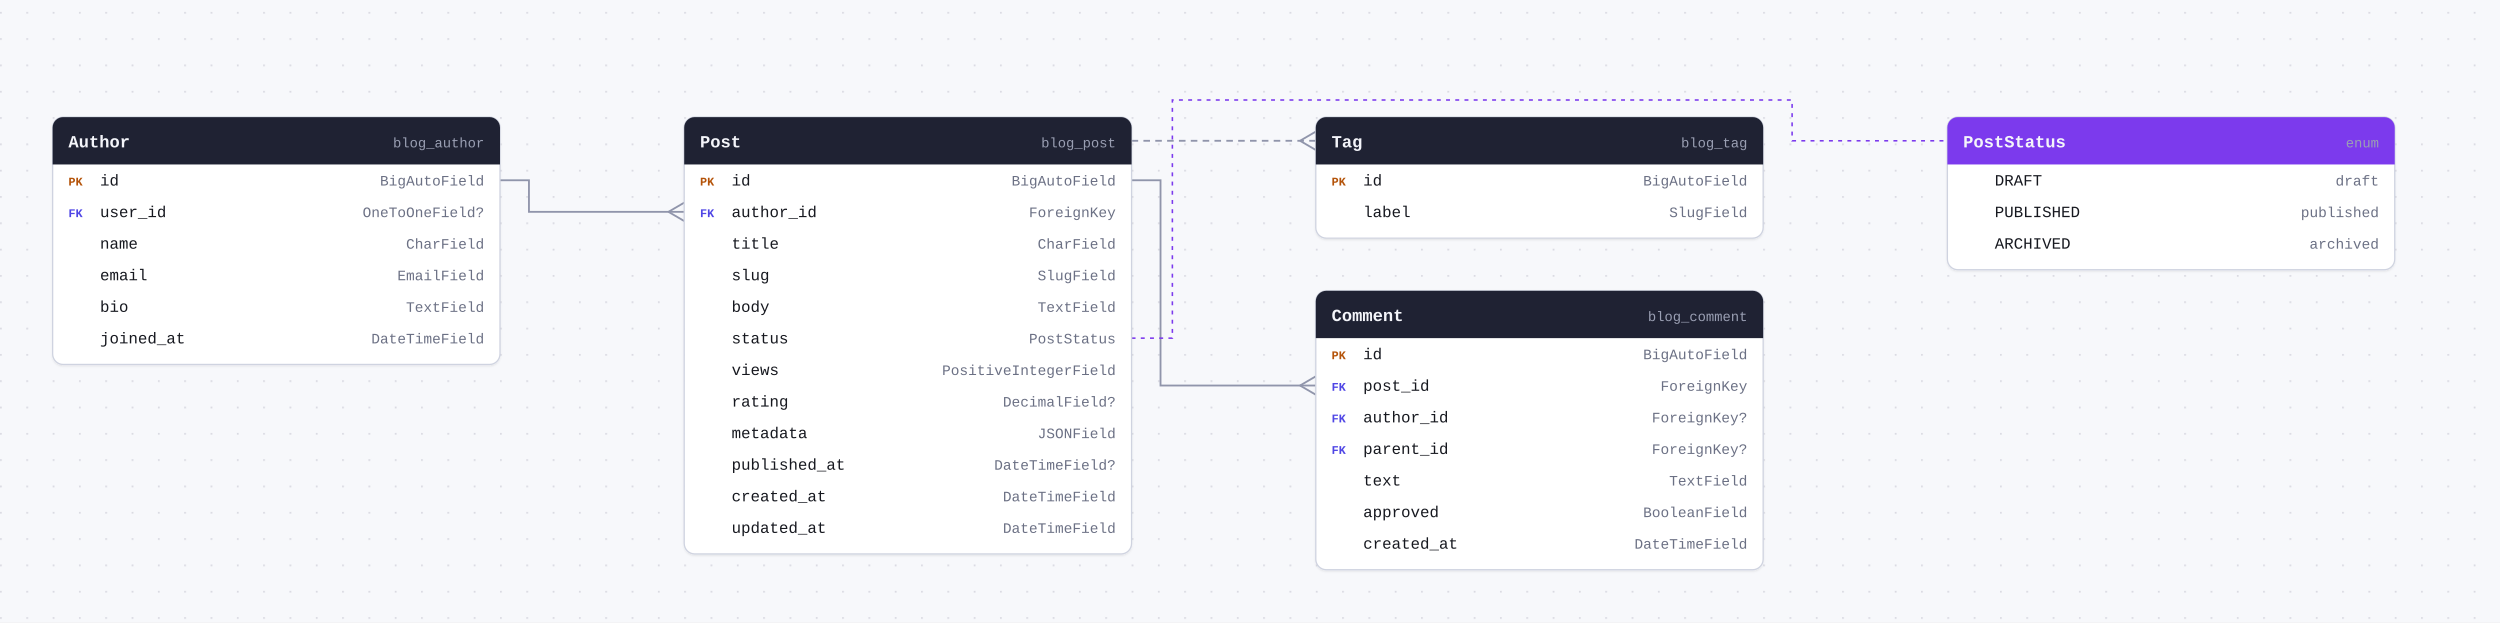
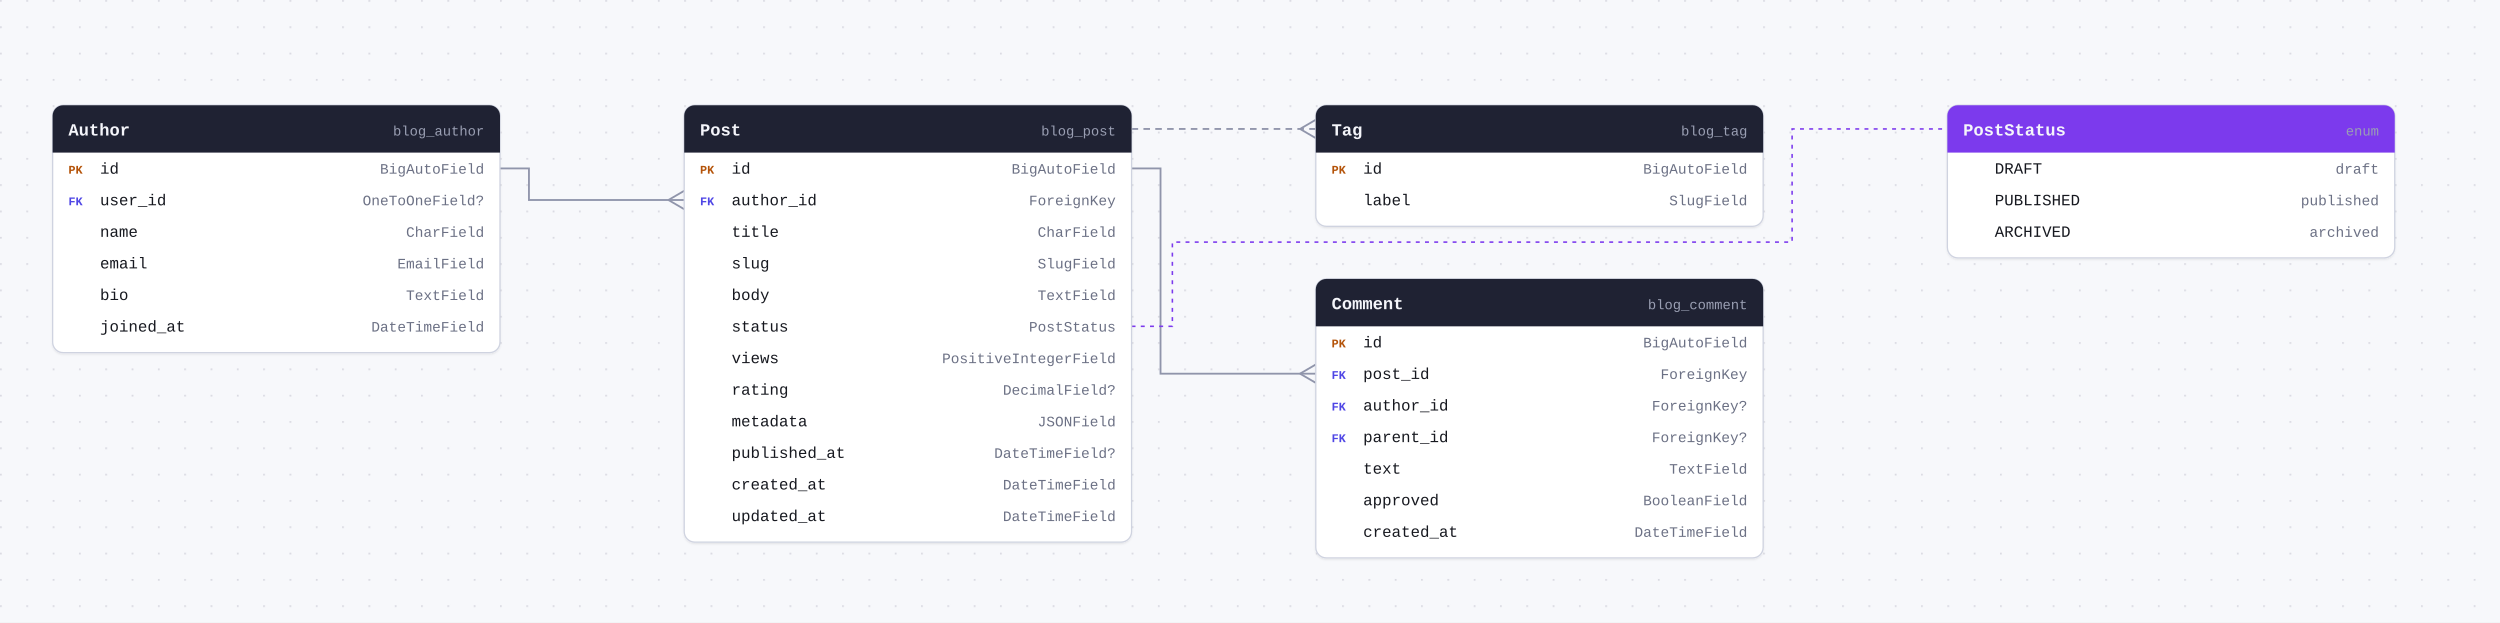
- <svg xmlns="http://www.w3.org/2000/svg" width="1900" height="473" viewBox="0 -49 1900 473">
+ <svg xmlns="http://www.w3.org/2000/svg" width="1900" height="473" viewBox="0 -40 1900 473">
  <defs>
    <pattern id="dots" width="20" height="20" patternUnits="userSpaceOnUse">
      <circle cx="0.7" cy="0.7" r="0.7" fill="#d4d4dc" />
    </pattern>
    <filter id="shadow" x="-5%" y="-5%" width="110%" height="115%">
      <feDropShadow dx="0" dy="1" stdDeviation="1" flood-color="#000000" flood-opacity="0.08" />
    </filter>
  </defs>
-   <rect y="-49" width="1900" height="473" fill="#f7f8fb" />
-   <rect y="-49" width="1900" height="473" fill="url(#dots)" />
+   <rect y="-40" width="1900" height="473" fill="#f7f8fb" />
+   <rect y="-40" width="1900" height="473" fill="url(#dots)" />
  <path class="relation-edge" d="M380 88 L402 88 L402 112 L520 112" fill="none" stroke="#9095ab" stroke-width="1.4" />
  <path d="M508 112 L520 105 M508 112 L520 119" fill="none" stroke="#9095ab" stroke-width="1.4" />
  <path class="relation-edge" d="M860 58 L882 58 L882 58 L1000 58" fill="none" stroke="#9095ab" stroke-width="1.4" stroke-dasharray="5 4" />
  <path d="M988 58 L1000 51 M988 58 L1000 65" fill="none" stroke="#9095ab" stroke-width="1.4" />
  <path class="relation-edge" d="M860 88 L882 88 L882 244 L1000 244" fill="none" stroke="#9095ab" stroke-width="1.4" />
  <path d="M988 244 L1000 237 M988 244 L1000 251" fill="none" stroke="#9095ab" stroke-width="1.4" />
-   <path class="enum-edge" d="M860 208 L891 208 L891 27 L1362 27 L1362 58 L1480 58" fill="none" stroke="#7c3aed" stroke-width="1.2" stroke-dasharray="3 4" />
+   <path class="enum-edge" d="M860 208 L891 208 L891 144 L1362 144 L1362 58 L1480 58" fill="none" stroke="#7c3aed" stroke-width="1.2" stroke-dasharray="3 4" />
  <g class="model-node">
    <clipPath id="card-0">
      <rect x="40" y="40" width="340" height="188" rx="8" />
    </clipPath>
    <rect x="40" y="40" width="340" height="188" rx="8" fill="#ffffff" stroke="#cfd3e0" filter="url(#shadow)" />
    <rect x="40" y="40" width="340" height="36" fill="#1f2233" clip-path="url(#card-0)" />
    <text x="52" y="63" font-family="ui-monospace, SF Mono, Menlo, Consolas, Liberation Mono, DejaVu Sans Mono, monospace" font-size="13" font-weight="700" text-anchor="start" fill="#f4f5fa">Author</text>
    <text x="368" y="63" font-family="ui-monospace, SF Mono, Menlo, Consolas, Liberation Mono, DejaVu Sans Mono, monospace" font-size="10.5" font-weight="400" text-anchor="end" fill="#9a9fb3">blog_author</text>
    <text x="52" y="92" font-family="ui-monospace, SF Mono, Menlo, Consolas, Liberation Mono, DejaVu Sans Mono, monospace" font-size="9" font-weight="700" text-anchor="start" fill="#b45309">PK</text>
    <text x="76" y="92" font-family="ui-monospace, SF Mono, Menlo, Consolas, Liberation Mono, DejaVu Sans Mono, monospace" font-size="12" font-weight="400" text-anchor="start" fill="#16181f">id</text>
    <text x="368" y="92" font-family="ui-monospace, SF Mono, Menlo, Consolas, Liberation Mono, DejaVu Sans Mono, monospace" font-size="11" font-weight="400" text-anchor="end" fill="#6b7084">BigAutoField</text>
    <text x="52" y="116" font-family="ui-monospace, SF Mono, Menlo, Consolas, Liberation Mono, DejaVu Sans Mono, monospace" font-size="9" font-weight="700" text-anchor="start" fill="#4f46e5">FK</text>
    <text x="76" y="116" font-family="ui-monospace, SF Mono, Menlo, Consolas, Liberation Mono, DejaVu Sans Mono, monospace" font-size="12" font-weight="400" text-anchor="start" fill="#16181f">user_id</text>
    <text x="368" y="116" font-family="ui-monospace, SF Mono, Menlo, Consolas, Liberation Mono, DejaVu Sans Mono, monospace" font-size="11" font-weight="400" text-anchor="end" fill="#6b7084">OneToOneField?</text>
    <text x="76" y="140" font-family="ui-monospace, SF Mono, Menlo, Consolas, Liberation Mono, DejaVu Sans Mono, monospace" font-size="12" font-weight="400" text-anchor="start" fill="#16181f">name</text>
    <text x="368" y="140" font-family="ui-monospace, SF Mono, Menlo, Consolas, Liberation Mono, DejaVu Sans Mono, monospace" font-size="11" font-weight="400" text-anchor="end" fill="#6b7084">CharField</text>
    <text x="76" y="164" font-family="ui-monospace, SF Mono, Menlo, Consolas, Liberation Mono, DejaVu Sans Mono, monospace" font-size="12" font-weight="400" text-anchor="start" fill="#16181f">email</text>
    <text x="368" y="164" font-family="ui-monospace, SF Mono, Menlo, Consolas, Liberation Mono, DejaVu Sans Mono, monospace" font-size="11" font-weight="400" text-anchor="end" fill="#6b7084">EmailField</text>
    <text x="76" y="188" font-family="ui-monospace, SF Mono, Menlo, Consolas, Liberation Mono, DejaVu Sans Mono, monospace" font-size="12" font-weight="400" text-anchor="start" fill="#16181f">bio</text>
    <text x="368" y="188" font-family="ui-monospace, SF Mono, Menlo, Consolas, Liberation Mono, DejaVu Sans Mono, monospace" font-size="11" font-weight="400" text-anchor="end" fill="#6b7084">TextField</text>
    <text x="76" y="212" font-family="ui-monospace, SF Mono, Menlo, Consolas, Liberation Mono, DejaVu Sans Mono, monospace" font-size="12" font-weight="400" text-anchor="start" fill="#16181f">joined_at</text>
    <text x="368" y="212" font-family="ui-monospace, SF Mono, Menlo, Consolas, Liberation Mono, DejaVu Sans Mono, monospace" font-size="11" font-weight="400" text-anchor="end" fill="#6b7084">DateTimeField</text>
  </g>
  <g class="model-node">
    <clipPath id="card-1">
      <rect x="520" y="40" width="340" height="332" rx="8" />
    </clipPath>
    <rect x="520" y="40" width="340" height="332" rx="8" fill="#ffffff" stroke="#cfd3e0" filter="url(#shadow)" />
    <rect x="520" y="40" width="340" height="36" fill="#1f2233" clip-path="url(#card-1)" />
    <text x="532" y="63" font-family="ui-monospace, SF Mono, Menlo, Consolas, Liberation Mono, DejaVu Sans Mono, monospace" font-size="13" font-weight="700" text-anchor="start" fill="#f4f5fa">Post</text>
    <text x="848" y="63" font-family="ui-monospace, SF Mono, Menlo, Consolas, Liberation Mono, DejaVu Sans Mono, monospace" font-size="10.5" font-weight="400" text-anchor="end" fill="#9a9fb3">blog_post</text>
    <text x="532" y="92" font-family="ui-monospace, SF Mono, Menlo, Consolas, Liberation Mono, DejaVu Sans Mono, monospace" font-size="9" font-weight="700" text-anchor="start" fill="#b45309">PK</text>
    <text x="556" y="92" font-family="ui-monospace, SF Mono, Menlo, Consolas, Liberation Mono, DejaVu Sans Mono, monospace" font-size="12" font-weight="400" text-anchor="start" fill="#16181f">id</text>
    <text x="848" y="92" font-family="ui-monospace, SF Mono, Menlo, Consolas, Liberation Mono, DejaVu Sans Mono, monospace" font-size="11" font-weight="400" text-anchor="end" fill="#6b7084">BigAutoField</text>
    <text x="532" y="116" font-family="ui-monospace, SF Mono, Menlo, Consolas, Liberation Mono, DejaVu Sans Mono, monospace" font-size="9" font-weight="700" text-anchor="start" fill="#4f46e5">FK</text>
    <text x="556" y="116" font-family="ui-monospace, SF Mono, Menlo, Consolas, Liberation Mono, DejaVu Sans Mono, monospace" font-size="12" font-weight="400" text-anchor="start" fill="#16181f">author_id</text>
    <text x="848" y="116" font-family="ui-monospace, SF Mono, Menlo, Consolas, Liberation Mono, DejaVu Sans Mono, monospace" font-size="11" font-weight="400" text-anchor="end" fill="#6b7084">ForeignKey</text>
    <text x="556" y="140" font-family="ui-monospace, SF Mono, Menlo, Consolas, Liberation Mono, DejaVu Sans Mono, monospace" font-size="12" font-weight="400" text-anchor="start" fill="#16181f">title</text>
    <text x="848" y="140" font-family="ui-monospace, SF Mono, Menlo, Consolas, Liberation Mono, DejaVu Sans Mono, monospace" font-size="11" font-weight="400" text-anchor="end" fill="#6b7084">CharField</text>
    <text x="556" y="164" font-family="ui-monospace, SF Mono, Menlo, Consolas, Liberation Mono, DejaVu Sans Mono, monospace" font-size="12" font-weight="400" text-anchor="start" fill="#16181f">slug</text>
    <text x="848" y="164" font-family="ui-monospace, SF Mono, Menlo, Consolas, Liberation Mono, DejaVu Sans Mono, monospace" font-size="11" font-weight="400" text-anchor="end" fill="#6b7084">SlugField</text>
    <text x="556" y="188" font-family="ui-monospace, SF Mono, Menlo, Consolas, Liberation Mono, DejaVu Sans Mono, monospace" font-size="12" font-weight="400" text-anchor="start" fill="#16181f">body</text>
    <text x="848" y="188" font-family="ui-monospace, SF Mono, Menlo, Consolas, Liberation Mono, DejaVu Sans Mono, monospace" font-size="11" font-weight="400" text-anchor="end" fill="#6b7084">TextField</text>
    <text x="556" y="212" font-family="ui-monospace, SF Mono, Menlo, Consolas, Liberation Mono, DejaVu Sans Mono, monospace" font-size="12" font-weight="400" text-anchor="start" fill="#16181f">status</text>
    <text x="848" y="212" font-family="ui-monospace, SF Mono, Menlo, Consolas, Liberation Mono, DejaVu Sans Mono, monospace" font-size="11" font-weight="400" text-anchor="end" fill="#6b7084">PostStatus</text>
    <text x="556" y="236" font-family="ui-monospace, SF Mono, Menlo, Consolas, Liberation Mono, DejaVu Sans Mono, monospace" font-size="12" font-weight="400" text-anchor="start" fill="#16181f">views</text>
    <text x="848" y="236" font-family="ui-monospace, SF Mono, Menlo, Consolas, Liberation Mono, DejaVu Sans Mono, monospace" font-size="11" font-weight="400" text-anchor="end" fill="#6b7084">PositiveIntegerField</text>
    <text x="556" y="260" font-family="ui-monospace, SF Mono, Menlo, Consolas, Liberation Mono, DejaVu Sans Mono, monospace" font-size="12" font-weight="400" text-anchor="start" fill="#16181f">rating</text>
    <text x="848" y="260" font-family="ui-monospace, SF Mono, Menlo, Consolas, Liberation Mono, DejaVu Sans Mono, monospace" font-size="11" font-weight="400" text-anchor="end" fill="#6b7084">DecimalField?</text>
    <text x="556" y="284" font-family="ui-monospace, SF Mono, Menlo, Consolas, Liberation Mono, DejaVu Sans Mono, monospace" font-size="12" font-weight="400" text-anchor="start" fill="#16181f">metadata</text>
    <text x="848" y="284" font-family="ui-monospace, SF Mono, Menlo, Consolas, Liberation Mono, DejaVu Sans Mono, monospace" font-size="11" font-weight="400" text-anchor="end" fill="#6b7084">JSONField</text>
    <text x="556" y="308" font-family="ui-monospace, SF Mono, Menlo, Consolas, Liberation Mono, DejaVu Sans Mono, monospace" font-size="12" font-weight="400" text-anchor="start" fill="#16181f">published_at</text>
    <text x="848" y="308" font-family="ui-monospace, SF Mono, Menlo, Consolas, Liberation Mono, DejaVu Sans Mono, monospace" font-size="11" font-weight="400" text-anchor="end" fill="#6b7084">DateTimeField?</text>
    <text x="556" y="332" font-family="ui-monospace, SF Mono, Menlo, Consolas, Liberation Mono, DejaVu Sans Mono, monospace" font-size="12" font-weight="400" text-anchor="start" fill="#16181f">created_at</text>
    <text x="848" y="332" font-family="ui-monospace, SF Mono, Menlo, Consolas, Liberation Mono, DejaVu Sans Mono, monospace" font-size="11" font-weight="400" text-anchor="end" fill="#6b7084">DateTimeField</text>
    <text x="556" y="356" font-family="ui-monospace, SF Mono, Menlo, Consolas, Liberation Mono, DejaVu Sans Mono, monospace" font-size="12" font-weight="400" text-anchor="start" fill="#16181f">updated_at</text>
    <text x="848" y="356" font-family="ui-monospace, SF Mono, Menlo, Consolas, Liberation Mono, DejaVu Sans Mono, monospace" font-size="11" font-weight="400" text-anchor="end" fill="#6b7084">DateTimeField</text>
  </g>
  <g class="model-node">
    <clipPath id="card-2">
      <rect x="1000" y="40" width="340" height="92" rx="8" />
    </clipPath>
    <rect x="1000" y="40" width="340" height="92" rx="8" fill="#ffffff" stroke="#cfd3e0" filter="url(#shadow)" />
    <rect x="1000" y="40" width="340" height="36" fill="#1f2233" clip-path="url(#card-2)" />
    <text x="1012" y="63" font-family="ui-monospace, SF Mono, Menlo, Consolas, Liberation Mono, DejaVu Sans Mono, monospace" font-size="13" font-weight="700" text-anchor="start" fill="#f4f5fa">Tag</text>
    <text x="1328" y="63" font-family="ui-monospace, SF Mono, Menlo, Consolas, Liberation Mono, DejaVu Sans Mono, monospace" font-size="10.5" font-weight="400" text-anchor="end" fill="#9a9fb3">blog_tag</text>
    <text x="1012" y="92" font-family="ui-monospace, SF Mono, Menlo, Consolas, Liberation Mono, DejaVu Sans Mono, monospace" font-size="9" font-weight="700" text-anchor="start" fill="#b45309">PK</text>
    <text x="1036" y="92" font-family="ui-monospace, SF Mono, Menlo, Consolas, Liberation Mono, DejaVu Sans Mono, monospace" font-size="12" font-weight="400" text-anchor="start" fill="#16181f">id</text>
    <text x="1328" y="92" font-family="ui-monospace, SF Mono, Menlo, Consolas, Liberation Mono, DejaVu Sans Mono, monospace" font-size="11" font-weight="400" text-anchor="end" fill="#6b7084">BigAutoField</text>
    <text x="1036" y="116" font-family="ui-monospace, SF Mono, Menlo, Consolas, Liberation Mono, DejaVu Sans Mono, monospace" font-size="12" font-weight="400" text-anchor="start" fill="#16181f">label</text>
    <text x="1328" y="116" font-family="ui-monospace, SF Mono, Menlo, Consolas, Liberation Mono, DejaVu Sans Mono, monospace" font-size="11" font-weight="400" text-anchor="end" fill="#6b7084">SlugField</text>
  </g>
  <g class="model-node">
    <clipPath id="card-3">
      <rect x="1000" y="172" width="340" height="212" rx="8" />
    </clipPath>
    <rect x="1000" y="172" width="340" height="212" rx="8" fill="#ffffff" stroke="#cfd3e0" filter="url(#shadow)" />
    <rect x="1000" y="172" width="340" height="36" fill="#1f2233" clip-path="url(#card-3)" />
    <text x="1012" y="195" font-family="ui-monospace, SF Mono, Menlo, Consolas, Liberation Mono, DejaVu Sans Mono, monospace" font-size="13" font-weight="700" text-anchor="start" fill="#f4f5fa">Comment</text>
    <text x="1328" y="195" font-family="ui-monospace, SF Mono, Menlo, Consolas, Liberation Mono, DejaVu Sans Mono, monospace" font-size="10.5" font-weight="400" text-anchor="end" fill="#9a9fb3">blog_comment</text>
    <text x="1012" y="224" font-family="ui-monospace, SF Mono, Menlo, Consolas, Liberation Mono, DejaVu Sans Mono, monospace" font-size="9" font-weight="700" text-anchor="start" fill="#b45309">PK</text>
    <text x="1036" y="224" font-family="ui-monospace, SF Mono, Menlo, Consolas, Liberation Mono, DejaVu Sans Mono, monospace" font-size="12" font-weight="400" text-anchor="start" fill="#16181f">id</text>
    <text x="1328" y="224" font-family="ui-monospace, SF Mono, Menlo, Consolas, Liberation Mono, DejaVu Sans Mono, monospace" font-size="11" font-weight="400" text-anchor="end" fill="#6b7084">BigAutoField</text>
    <text x="1012" y="248" font-family="ui-monospace, SF Mono, Menlo, Consolas, Liberation Mono, DejaVu Sans Mono, monospace" font-size="9" font-weight="700" text-anchor="start" fill="#4f46e5">FK</text>
    <text x="1036" y="248" font-family="ui-monospace, SF Mono, Menlo, Consolas, Liberation Mono, DejaVu Sans Mono, monospace" font-size="12" font-weight="400" text-anchor="start" fill="#16181f">post_id</text>
    <text x="1328" y="248" font-family="ui-monospace, SF Mono, Menlo, Consolas, Liberation Mono, DejaVu Sans Mono, monospace" font-size="11" font-weight="400" text-anchor="end" fill="#6b7084">ForeignKey</text>
    <text x="1012" y="272" font-family="ui-monospace, SF Mono, Menlo, Consolas, Liberation Mono, DejaVu Sans Mono, monospace" font-size="9" font-weight="700" text-anchor="start" fill="#4f46e5">FK</text>
    <text x="1036" y="272" font-family="ui-monospace, SF Mono, Menlo, Consolas, Liberation Mono, DejaVu Sans Mono, monospace" font-size="12" font-weight="400" text-anchor="start" fill="#16181f">author_id</text>
    <text x="1328" y="272" font-family="ui-monospace, SF Mono, Menlo, Consolas, Liberation Mono, DejaVu Sans Mono, monospace" font-size="11" font-weight="400" text-anchor="end" fill="#6b7084">ForeignKey?</text>
    <text x="1012" y="296" font-family="ui-monospace, SF Mono, Menlo, Consolas, Liberation Mono, DejaVu Sans Mono, monospace" font-size="9" font-weight="700" text-anchor="start" fill="#4f46e5">FK</text>
    <text x="1036" y="296" font-family="ui-monospace, SF Mono, Menlo, Consolas, Liberation Mono, DejaVu Sans Mono, monospace" font-size="12" font-weight="400" text-anchor="start" fill="#16181f">parent_id</text>
    <text x="1328" y="296" font-family="ui-monospace, SF Mono, Menlo, Consolas, Liberation Mono, DejaVu Sans Mono, monospace" font-size="11" font-weight="400" text-anchor="end" fill="#6b7084">ForeignKey?</text>
    <text x="1036" y="320" font-family="ui-monospace, SF Mono, Menlo, Consolas, Liberation Mono, DejaVu Sans Mono, monospace" font-size="12" font-weight="400" text-anchor="start" fill="#16181f">text</text>
    <text x="1328" y="320" font-family="ui-monospace, SF Mono, Menlo, Consolas, Liberation Mono, DejaVu Sans Mono, monospace" font-size="11" font-weight="400" text-anchor="end" fill="#6b7084">TextField</text>
    <text x="1036" y="344" font-family="ui-monospace, SF Mono, Menlo, Consolas, Liberation Mono, DejaVu Sans Mono, monospace" font-size="12" font-weight="400" text-anchor="start" fill="#16181f">approved</text>
    <text x="1328" y="344" font-family="ui-monospace, SF Mono, Menlo, Consolas, Liberation Mono, DejaVu Sans Mono, monospace" font-size="11" font-weight="400" text-anchor="end" fill="#6b7084">BooleanField</text>
    <text x="1036" y="368" font-family="ui-monospace, SF Mono, Menlo, Consolas, Liberation Mono, DejaVu Sans Mono, monospace" font-size="12" font-weight="400" text-anchor="start" fill="#16181f">created_at</text>
    <text x="1328" y="368" font-family="ui-monospace, SF Mono, Menlo, Consolas, Liberation Mono, DejaVu Sans Mono, monospace" font-size="11" font-weight="400" text-anchor="end" fill="#6b7084">DateTimeField</text>
  </g>
  <g class="enum-node">
    <clipPath id="card-4">
      <rect x="1480" y="40" width="340" height="116" rx="8" />
    </clipPath>
    <rect x="1480" y="40" width="340" height="116" rx="8" fill="#ffffff" stroke="#cfd3e0" filter="url(#shadow)" />
    <rect x="1480" y="40" width="340" height="36" fill="#7c3aed" clip-path="url(#card-4)" />
    <text x="1492" y="63" font-family="ui-monospace, SF Mono, Menlo, Consolas, Liberation Mono, DejaVu Sans Mono, monospace" font-size="13" font-weight="700" text-anchor="start" fill="#f4f5fa">PostStatus</text>
    <text x="1808" y="63" font-family="ui-monospace, SF Mono, Menlo, Consolas, Liberation Mono, DejaVu Sans Mono, monospace" font-size="10.5" font-weight="400" text-anchor="end" fill="#9a9fb3">enum</text>
    <text x="1516" y="92" font-family="ui-monospace, SF Mono, Menlo, Consolas, Liberation Mono, DejaVu Sans Mono, monospace" font-size="12" font-weight="400" text-anchor="start" fill="#16181f">DRAFT</text>
    <text x="1808" y="92" font-family="ui-monospace, SF Mono, Menlo, Consolas, Liberation Mono, DejaVu Sans Mono, monospace" font-size="11" font-weight="400" text-anchor="end" fill="#6b7084">draft</text>
    <text x="1516" y="116" font-family="ui-monospace, SF Mono, Menlo, Consolas, Liberation Mono, DejaVu Sans Mono, monospace" font-size="12" font-weight="400" text-anchor="start" fill="#16181f">PUBLISHED</text>
    <text x="1808" y="116" font-family="ui-monospace, SF Mono, Menlo, Consolas, Liberation Mono, DejaVu Sans Mono, monospace" font-size="11" font-weight="400" text-anchor="end" fill="#6b7084">published</text>
    <text x="1516" y="140" font-family="ui-monospace, SF Mono, Menlo, Consolas, Liberation Mono, DejaVu Sans Mono, monospace" font-size="12" font-weight="400" text-anchor="start" fill="#16181f">ARCHIVED</text>
    <text x="1808" y="140" font-family="ui-monospace, SF Mono, Menlo, Consolas, Liberation Mono, DejaVu Sans Mono, monospace" font-size="11" font-weight="400" text-anchor="end" fill="#6b7084">archived</text>
  </g>
</svg>
